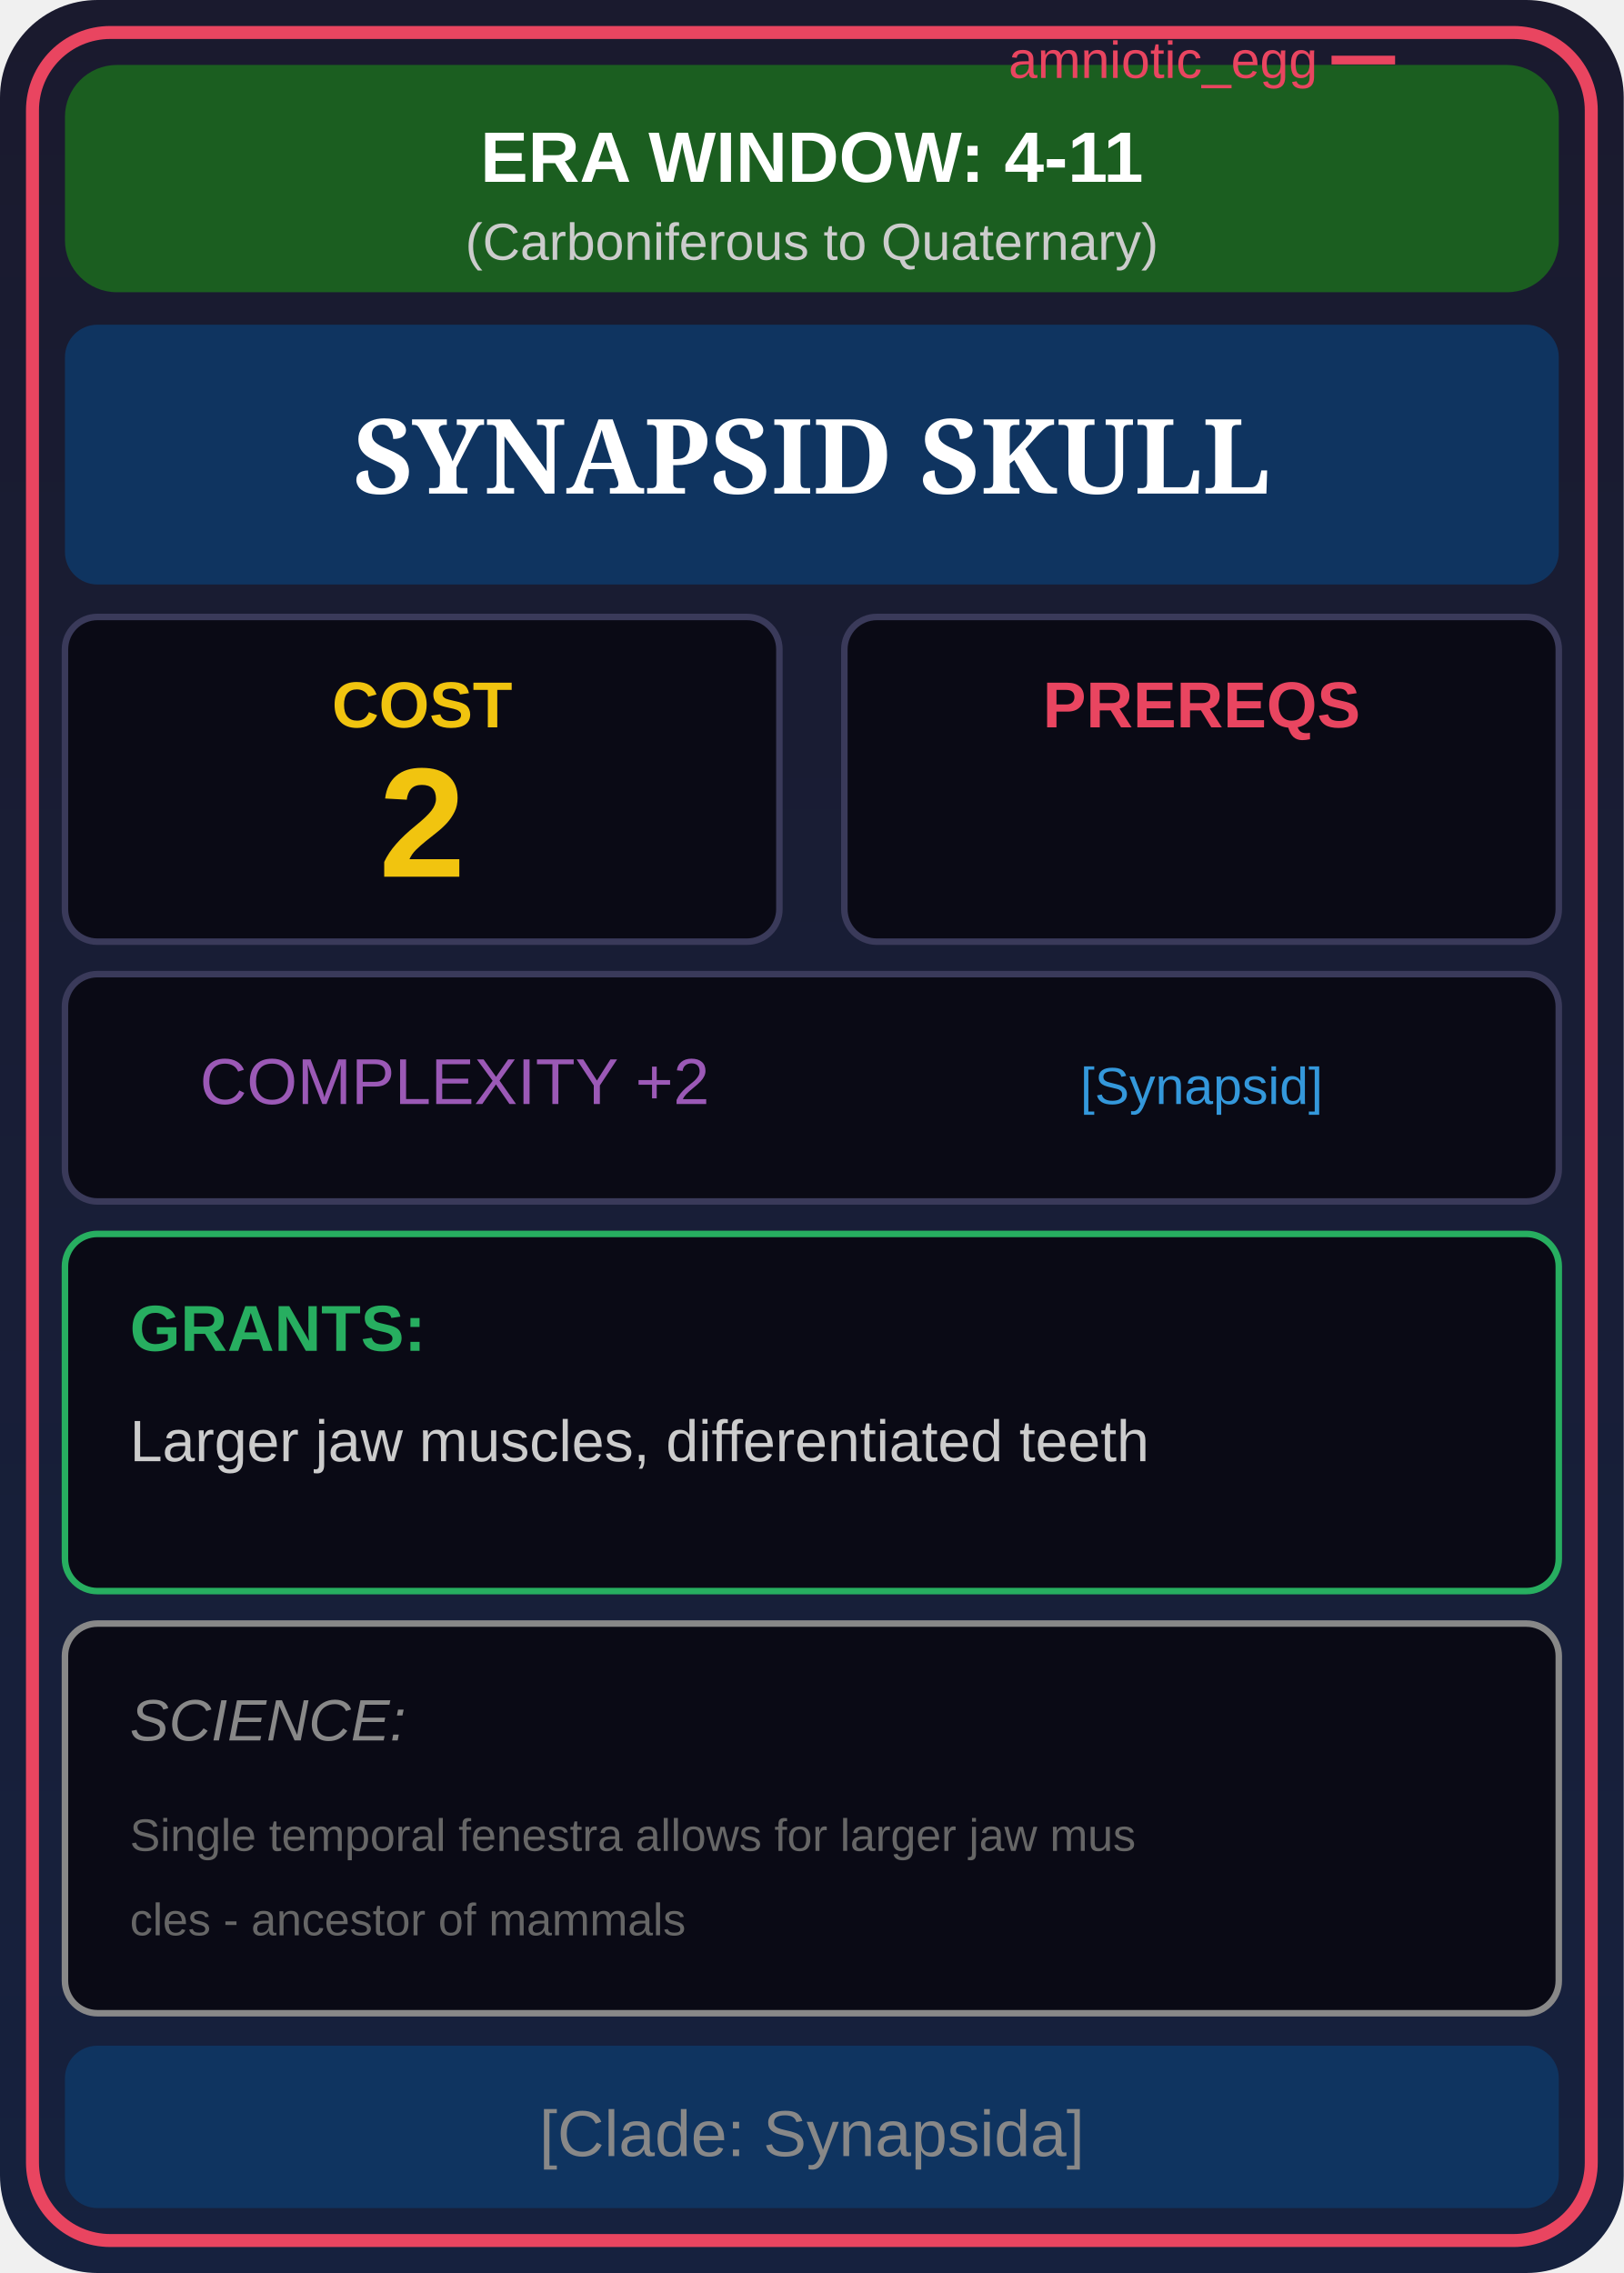
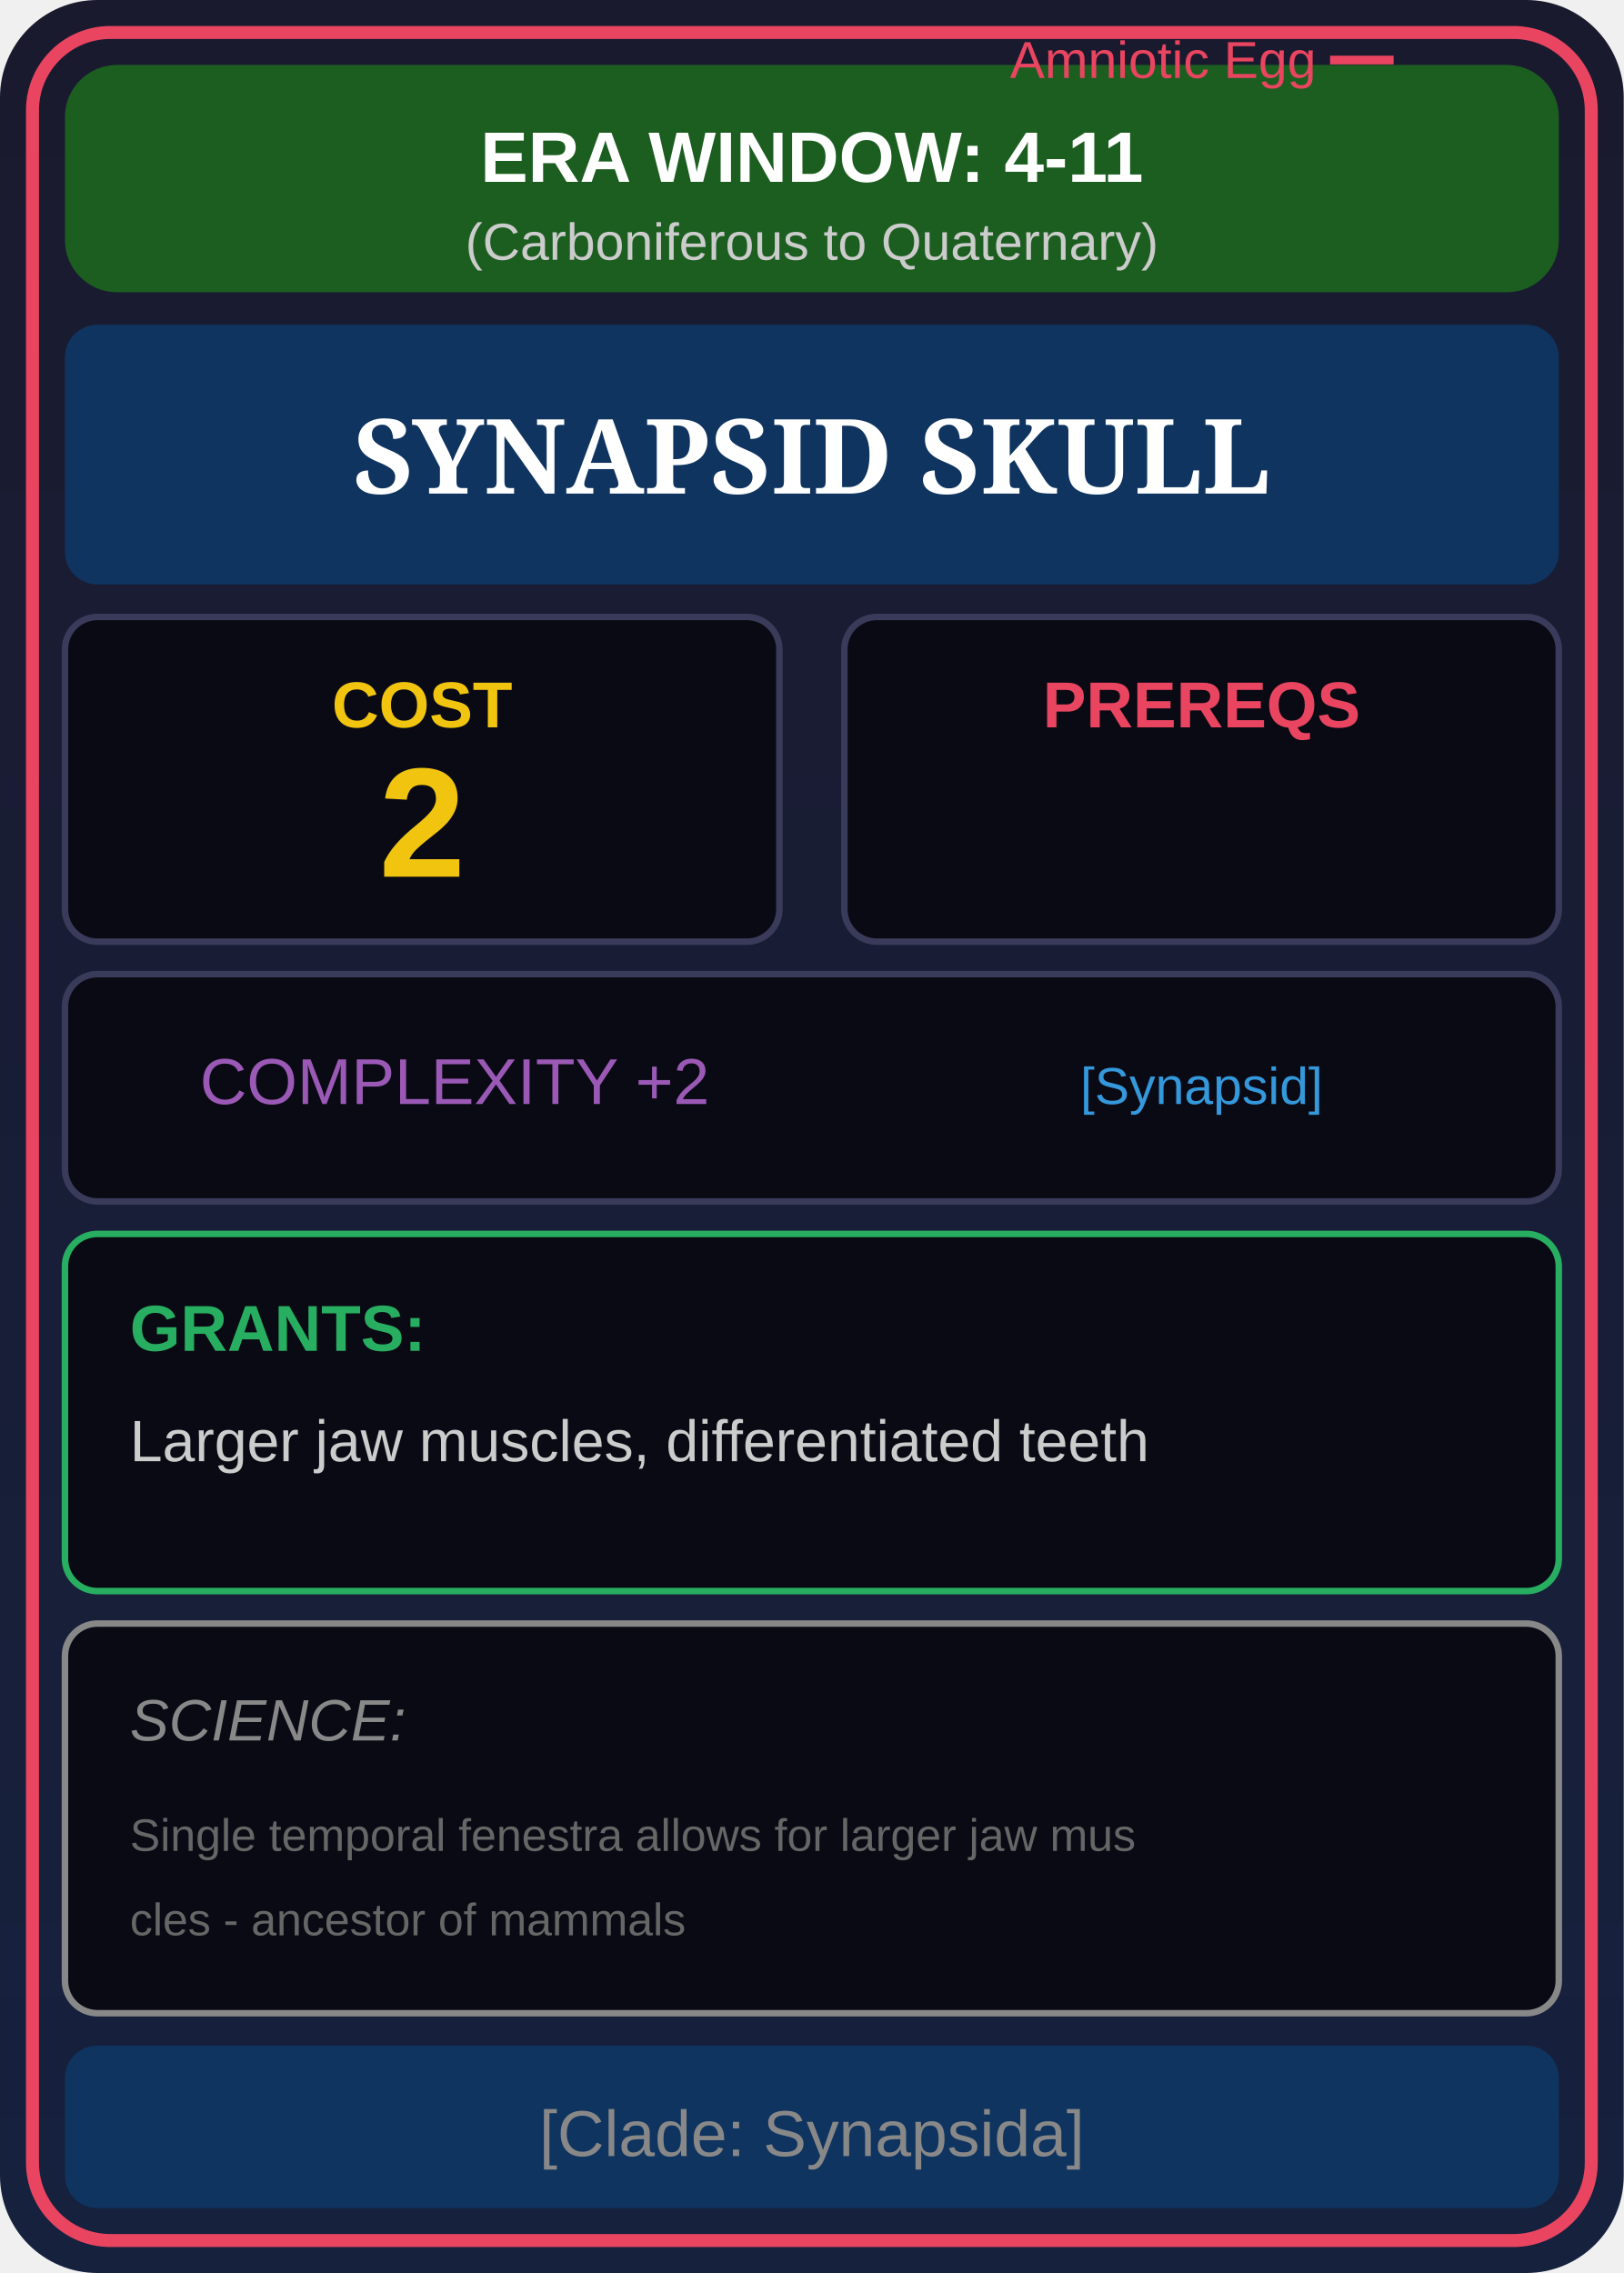
<svg xmlns="http://www.w3.org/2000/svg" viewBox="0 0 250 350" width="250" height="350">
  <defs>
    <linearGradient id="cardBg" x1="0%" y1="0%" x2="0%" y2="100%">
      <stop offset="0%" style="stop-color:#1a1a2e" />
      <stop offset="100%" style="stop-color:#16213e" />
    </linearGradient>
    <linearGradient id="eraGrad" x1="0%" y1="0%" x2="100%" y2="0%">
      <stop offset="0%" style="stop-color:#1b5e20" />
      <stop offset="100%" style="stop-color:#1b5e20" />
    </linearGradient>
  </defs>
  <rect width="250" height="350" fill="url(#cardBg)" rx="15" />
  <rect x="5" y="5" width="240" height="340" fill="none" stroke="#e94560" stroke-width="2" rx="12" />
  <rect x="10" y="10" width="230" height="35" fill="url(#eraGrad)" rx="8" />
  <text x="125" y="28" font-family="Arial" font-size="11" fill="#fff" text-anchor="middle" font-weight="bold">ERA WINDOW: 4-11</text>
  <text x="125" y="40" font-family="Arial" font-size="8" fill="#ccc" text-anchor="middle">(Carboniferous to Quaternary)</text>
  <rect x="10" y="50" width="230" height="40" fill="#0f3460" rx="5" />
  <text x="125" y="76" font-family="Georgia" font-size="16" fill="#fff" text-anchor="middle" font-weight="bold">SYNAPSID SKULL</text>
  <rect x="10" y="95" width="110" height="50" fill="#0a0a15" stroke="#3a3a5a" rx="5" />
  <text x="65" y="112" font-family="Arial" font-size="10" fill="#f1c40f" text-anchor="middle" font-weight="bold">COST</text>
  <text x="65" y="135" font-family="Arial" font-size="24" fill="#f1c40f" text-anchor="middle" font-weight="bold">2</text>
  <rect x="130" y="95" width="110" height="50" fill="#0a0a15" stroke="#3a3a5a" rx="5" />
  <text x="185" y="112" font-family="Arial" font-size="10" fill="#e94560" text-anchor="middle" font-weight="bold">PREREQS</text>
  <text font-family="Arial" font-size="8" text-anchor="middle">
-     <tspan x="185" dy="12" fill="#e94560">amniotic_egg ━━</tspan>
+     <tspan x="185" dy="12" fill="#e94560">Amniotic Egg ━━</tspan>
  </text>
  <rect x="10" y="150" width="230" height="35" fill="#0a0a15" stroke="#3a3a5a" rx="5" />
  <text x="70" y="170" font-family="Arial" font-size="10" fill="#9b59b6" text-anchor="middle">COMPLEXITY +2</text>
  <text x="185" y="170" font-family="Arial" font-size="8" fill="#3498db" text-anchor="middle">[Synapsid]</text>
  <rect x="10" y="190" width="230" height="55" fill="#0a0a15" stroke="#27ae60" rx="5" />
  <text x="20" y="208" font-family="Arial" font-size="10" fill="#27ae60" font-weight="bold">GRANTS:</text>
  <text x="20" y="225" font-family="Arial" font-size="9" fill="#ccc">Larger jaw muscles, differentiated teeth</text>
  <rect x="10" y="250" width="230" height="60" fill="#0a0a15" stroke="#888" rx="5" />
  <text x="20" y="268" font-family="Arial" font-size="9" fill="#888" font-style="italic">SCIENCE:</text>
  <text x="20" y="285" font-family="Arial" font-size="7" fill="#666">Single temporal fenestra allows for larger jaw mus</text>
  <text x="20" y="298" font-family="Arial" font-size="7" fill="#666">cles - ancestor of mammals</text>
  <rect x="10" y="315" width="230" height="25" fill="#0f3460" rx="5" />
  <text x="125" y="332" font-family="Arial" font-size="10" fill="#888" text-anchor="middle">[Clade: Synapsida]</text>
</svg>
